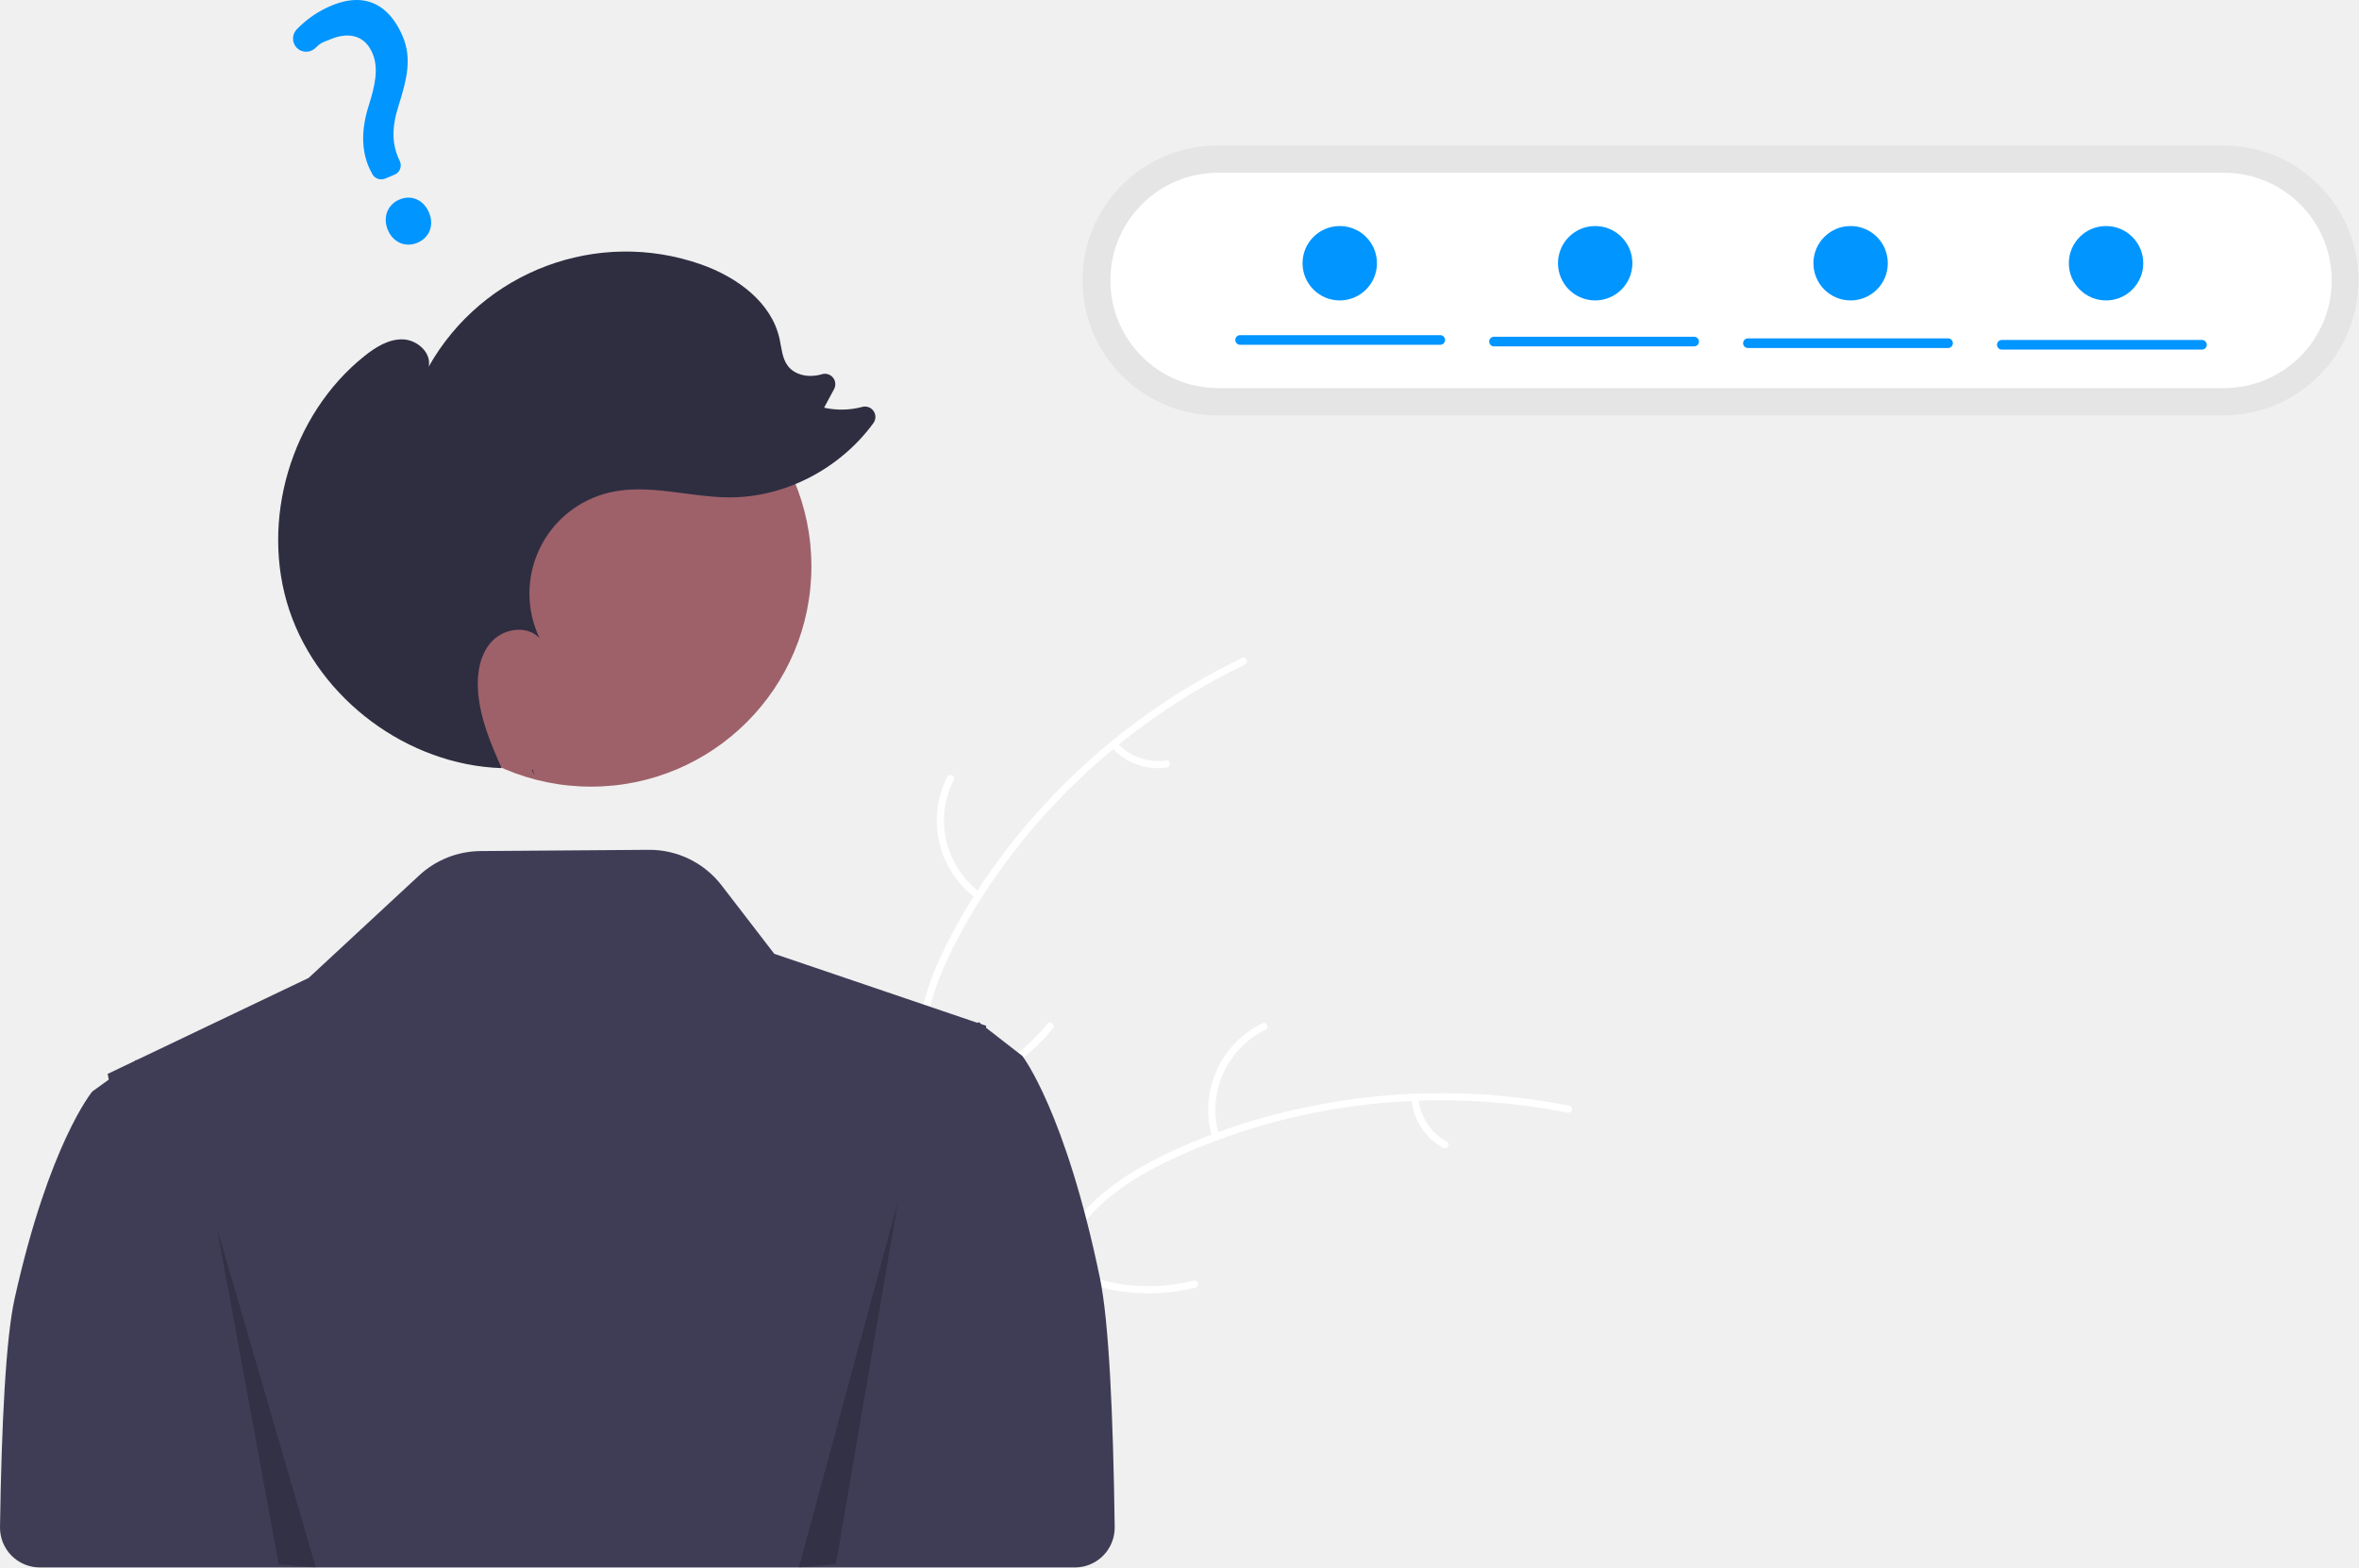
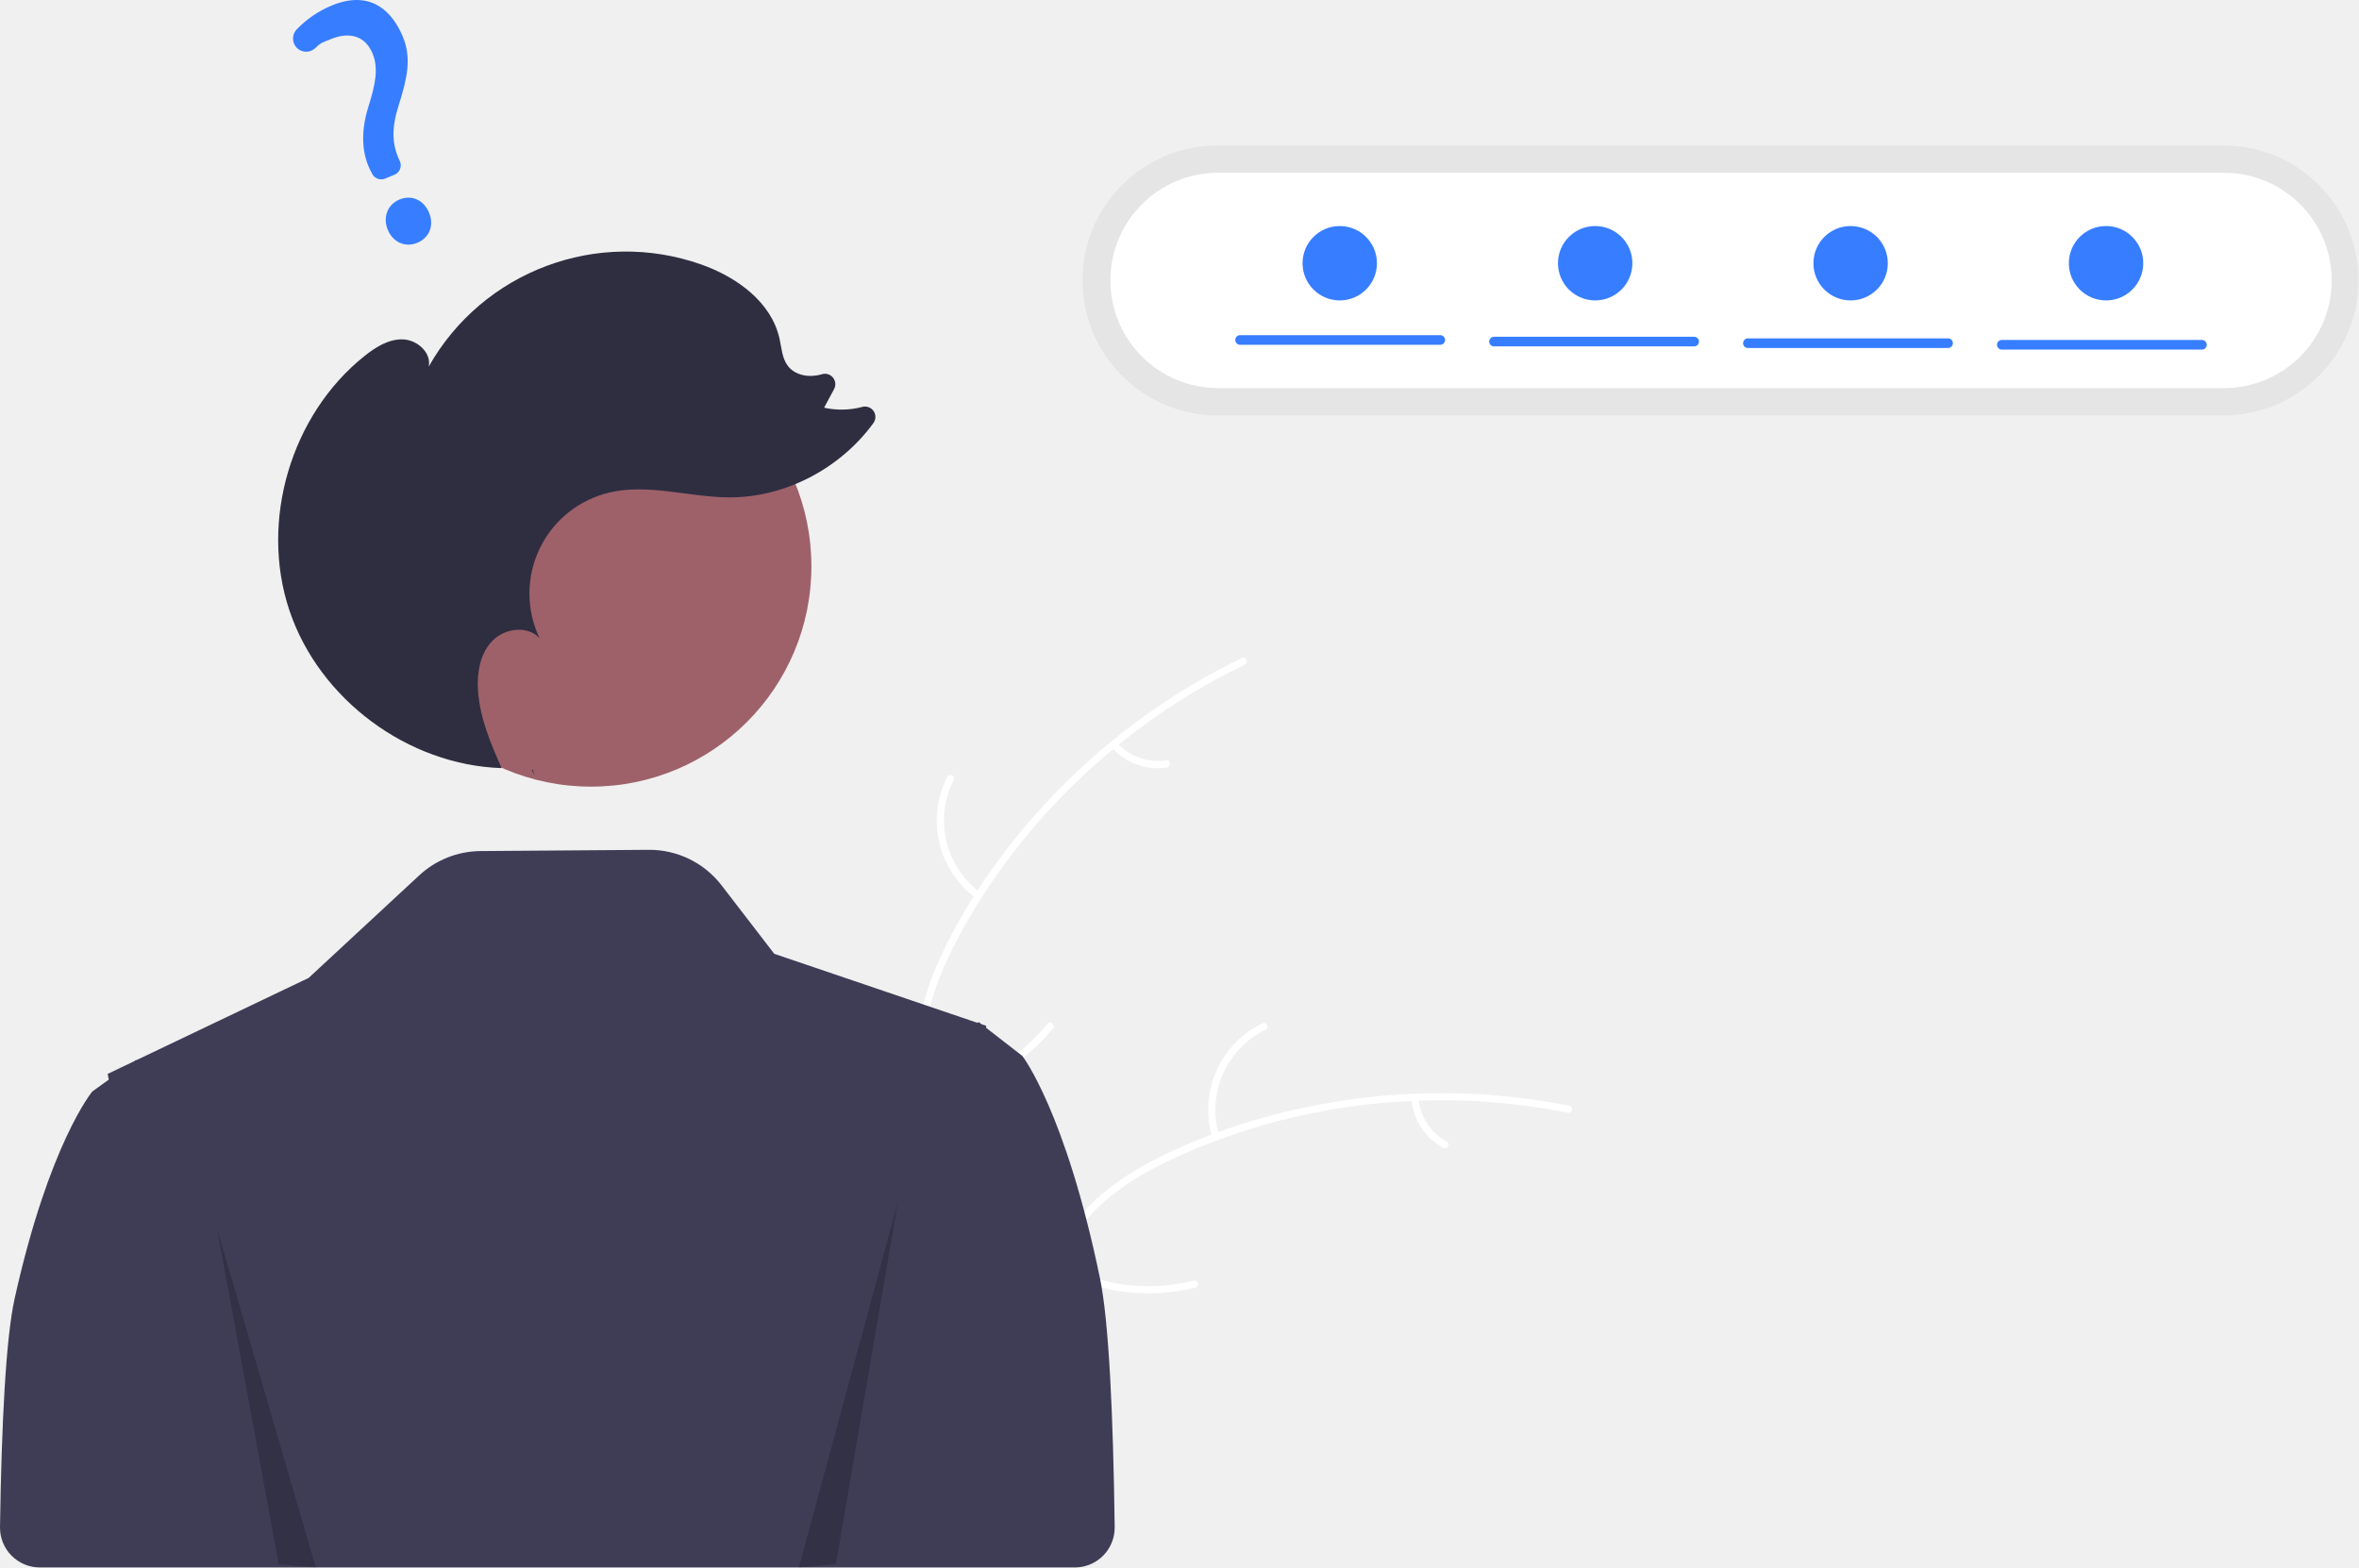
<svg xmlns="http://www.w3.org/2000/svg" data-name="Layer 1" width="951.235" height="632.162" viewBox="0 0 951.235 632.162">
  <path d="M465.591,496.884c32.599-57.345,94.782-101.377,160.608-97.135a303.919,303.919,0,0,0-79.931,192.744c-1.081,27.644.595,58.502-17.759,79.201-11.42,12.88-28.877,19.117-46.04,20.426-17.164,1.308-34.324-1.793-51.259-4.881l-4.108,1.261C425.537,622.556,432.992,554.23,465.591,496.884Z" transform="translate(-124.3823 -133.0693)" fill="#f0f0f0" />
  <path d="M626.297,401.13C577.62,424.563,536.113,463.7,510.633,511.429c-5.509,10.319-10.199,21.266-12.244,32.841-2.047,11.58-.617,22.603,3.338,33.602,3.616,10.055,8.479,19.921,9.588,30.68,1.169,11.34-3.004,21.944-10.515,30.359-9.19,10.296-21.531,16.677-33.817,22.497-13.641,6.462-27.912,12.958-37.573,25.019-1.171,1.461-3.37-.441-2.201-1.9,16.809-20.983,45.583-24.928,65.536-41.831,9.31-7.887,16.3-18.628,15.859-31.214-.386-11.005-5.392-21.184-9.141-31.333-3.937-10.657-5.9-21.372-4.488-32.734,1.444-11.622,5.716-22.776,10.937-33.191,11.774-23.488,27.887-45.051,46.345-63.691a264.375,264.375,0,0,1,73.099-52.155c1.681-.809,2.612,1.947.942,2.751Z" transform="translate(-124.3823 -133.0693)" fill="#fff" />
  <path d="M518.097,495.478a38.974,38.974,0,0,1-11.761-49.077c.851-1.666,3.48-.421,2.627,1.247a36.089,36.089,0,0,0,11.033,45.63c1.515,1.097-.393,3.291-1.9,2.201Z" transform="translate(-124.3823 -133.0693)" fill="#fff" />
  <path d="M499.222,573.016A75.118,75.118,0,0,0,546.783,545.906c1.176-1.457,3.375.444,2.201,1.9A78.134,78.134,0,0,1,499.435,575.915c-1.855.266-2.058-2.635-.213-2.899Z" transform="translate(-124.3823 -133.0693)" fill="#fff" />
  <path d="M574.907,432.685a22.061,22.061,0,0,0,19.718,7.03c1.851-.289,2.052,2.612.213,2.899a24.721,24.721,0,0,1-21.83-7.728,1.502,1.502,0,0,1-.151-2.05,1.461,1.461,0,0,1,2.05-.151Z" transform="translate(-124.3823 -133.0693)" fill="#fff" />
  <path d="M757.173,580.652c-1.151.213-2.302.427-3.463.662a290.53,290.53,0,0,0-45.425,12.557c-1.149.4-2.308.823-3.443,1.255a306.284,306.284,0,0,0-96.329,58.622,297.44,297.44,0,0,0-31.2,32.695c-13.196,16.123-26.221,34.654-43.465,45.166a51.028,51.028,0,0,1-5.552,3.01l-99.338-41.204c-.179-.207-.368-.392-.548-.599l-4.041-1.464c.451-.636.932-1.287,1.383-1.923.26-.37.542-.731.802-1.102.18-.244.362-.488.511-.718.06-.081.121-.162.171-.221.149-.23.311-.429.451-.636q4.02-5.465,8.13-10.892c.009-.023.009-.023.041-.036,20.951-27.516,44.382-53.525,71.017-75.151.802-.65,1.611-1.324,2.458-1.955a283.824,283.824,0,0,1,38.364-25.951,250.912,250.912,0,0,1,22.758-11.253A208.652,208.652,0,0,1,633.669,545.389c43.431-4.033,87.669,5.869,120.98,33.154C755.5,579.241,756.331,579.931,757.173,580.652Z" transform="translate(-124.3823 -133.0693)" fill="#f0f0f0" />
  <path d="M756.427,581.82c-52.975-10.597-109.678-4.339-158.759,18.43-10.611,4.923-20.947,10.84-29.549,18.85-8.606,8.014-14.101,17.676-17.565,28.839-3.167,10.205-5.224,21.011-10.816,30.269-5.895,9.758-15.61,15.712-26.674,17.909-13.537,2.688-27.232.352-40.545-2.397-14.782-3.053-30.088-6.459-45.063-2.646-1.814.462-2.425-2.381-.613-2.842,26.055-6.634,51.404,7.541,77.512,6.058,12.183-.692,24.23-5.06,31.455-15.374,6.318-9.019,8.449-20.16,11.566-30.521,3.273-10.879,8.157-20.616,16.124-28.838,8.151-8.41,18.277-14.744,28.715-19.916,23.542-11.665,49.39-19.181,75.35-22.951a264.375,264.375,0,0,1,89.766,2.367c1.83.366.913,3.127-.905,2.763Z" transform="translate(-124.3823 -133.0693)" fill="#fff" />
  <path d="M613.231,592.008a38.974,38.974,0,0,1,20.158-46.266c1.682-.817,3.032,1.759,1.347,2.577a36.089,36.089,0,0,0-18.663,43.076c.549,1.788-2.296,2.391-2.842.613Z" transform="translate(-124.3823 -133.0693)" fill="#fff" />
  <path d="M551.478,642.554a75.118,75.118,0,0,0,54.296,6.99c1.816-.456,2.427,2.387.613,2.842a78.135,78.135,0,0,1-56.485-7.388c-1.641-.905-.057-3.343,1.576-2.443Z" transform="translate(-124.3823 -133.0693)" fill="#fff" />
  <path d="M696.396,576.075a22.061,22.061,0,0,0,11.511,17.484c1.652.884.066,3.321-1.576,2.443a24.721,24.721,0,0,1-12.777-19.314,1.502,1.502,0,0,1,1.114-1.728,1.461,1.461,0,0,1,1.728,1.114Z" transform="translate(-124.3823 -133.0693)" fill="#fff" />
  <path d="M567.941,648.631c-13.912-67.267-31.302-89.694-31.302-89.694l-6.643-5.152-7.989-6.206.039-.798-1.895-.644-.445-.346-.729-.56-.117.126-.248.256-36.152-12.289-45.865-15.579L415.355,490.14a36.734,36.734,0,0,0-29.387-14.334l-67.829.502a36.734,36.734,0,0,0-24.71,9.801l-44.583,41.354-69.469,33.178-.117-.117-.729.521-10.734,5.132.443,2.306-6.643,4.794s-17.39,20.868-31.302,83.459c-3.539,15.926-5.281,50.09-5.91,92.188a16.069,16.069,0,0,0,16.062,16.307H511.494v-0H557.806a16.072,16.072,0,0,0,16.063-16.291C573.254,703.131,571.513,665.902,567.941,648.631Z" transform="translate(-124.3823 -133.0693)" fill="#3f3d56" />
  <path d="M615.548,191.732a54.431,54.431,0,1,0,0,108.861H1021.187a54.431,54.431,0,0,0,0-108.861Z" transform="translate(-124.3823 -133.0693)" fill="#e5e5e5" />
  <path d="M615.548,202.747a43.415,43.415,0,1,0,0,86.83H1021.187a43.415,43.415,0,0,0,0-86.83Z" transform="translate(-124.3823 -133.0693)" fill="#fff" />
  <circle id="e096411a-cdc3-4e6d-bbd4-4630e1fee17e" cx="238.323" cy="228.392" r="88.863" fill="#9e616a" />
  <path d="M339.972,445.973q-.569-1.254-1.136-2.516c.146.005.29.026.435.029Z" transform="translate(-124.3823 -133.0693)" fill="#2f2e41" />
  <path d="M271.371,276.64c4.494-3.585,9.747-6.884,15.494-6.699,5.746.185,11.573,5.375,10.383,11a91.318,91.318,0,0,1,109.895-41.208c14.282,5.039,28.287,15.119,31.568,29.904.842,3.795,1.023,7.957,3.393,11.039,2.988,3.886,8.705,4.765,13.412,3.398q.071-.021.141-.042a4.199,4.199,0,0,1,5.073,5.927l-4.041,7.537a32.383,32.383,0,0,0,15.428-.328,4.195,4.195,0,0,1,4.455,6.528c-13.325,18.294-35.586,30.108-58.303,29.969-16.146-.098-32.458-5.663-48.172-1.95a41.844,41.844,0,0,0-28.144,58.74c-4.827-5.28-14.159-4.03-19.097,1.147-4.938,5.177-6.216,12.904-5.719,20.041.761,10.916,5.038,21.201,9.546,31.212-37.801-1.19-73.555-27.707-85.59-63.572C229.008,343.267,241.674,300.33,271.371,276.64Z" transform="translate(-124.3823 -133.0693)" fill="#2f2e41" />
  <polygon points="87.464 495.253 112.388 630.86 127.343 632.162 87.464 495.253" opacity="0.2" />
  <polygon points="362.007 485.026 337.083 630.762 322.128 632.162 362.007 485.026" opacity="0.2" />
-   <path d="M292.629,231.001c-4.779,1.995-9.765-.191-11.857-5.2-2.123-5.085-.14-10.246,4.715-12.274,4.856-2.028,9.754.165,11.911,5.331C299.524,223.948,297.563,228.941,292.629,231.001Zm-9.154-27.482-3.8,1.587a4.099,4.099,0,0,1-5.206-1.909l-.188-.368c-4.088-7.373-4.557-16.335-1.384-26.621,2.939-9.227,4.16-15.717,1.705-21.596-2.838-6.797-8.899-8.927-16.628-5.842-2.998,1.252-3.952,1.232-6.311,3.572a5.416,5.416,0,0,1-3.921,1.593,5.235,5.235,0,0,1-3.747-1.643,5.348,5.348,0,0,1-.037-7.297,41.535,41.535,0,0,1,14.046-9.644c16.606-6.934,24.966,3.303,28.792,12.465,3.742,8.961,1.637,17.275-1.745,28.043-2.834,8.948-2.669,15.578.55,22.17a4.081,4.081,0,0,1-2.126,5.491Z" transform="translate(-124.3823 -133.0693)" fill="#0095ff" />
-   <path d="M705.149,272.122h-80.707a1.944,1.944,0,1,1,0-3.888h80.707a1.944,1.944,0,0,1,0,3.888Z" transform="translate(-124.3823 -133.0693)" fill="#0095ff" />
-   <path d="M807.53,272.77h-80.707a1.944,1.944,0,1,1,0-3.888h80.707a1.944,1.944,0,1,1,0,3.888Z" transform="translate(-124.3823 -133.0693)" fill="#0095ff" />
-   <path d="M909.912,273.418H829.205a1.944,1.944,0,0,1,0-3.888h80.707a1.944,1.944,0,1,1,0,3.888Z" transform="translate(-124.3823 -133.0693)" fill="#0095ff" />
-   <path d="M1012.294,274.066h-80.707a1.944,1.944,0,0,1,0-3.888h80.707a1.944,1.944,0,0,1,0,3.888Z" transform="translate(-124.3823 -133.0693)" fill="#0095ff" />
-   <circle cx="540.235" cy="106.162" r="15" fill="#0095ff" />
-   <circle cx="643.235" cy="106.162" r="15" fill="#0095ff" />
-   <circle cx="746.235" cy="106.162" r="15" fill="#0095ff" />
-   <circle cx="849.235" cy="106.162" r="15" fill="#0095ff" />
+   <path d="M292.629,231.001c-4.779,1.995-9.765-.191-11.857-5.2-2.123-5.085-.14-10.246,4.715-12.274,4.856-2.028,9.754.165,11.911,5.331C299.524,223.948,297.563,228.941,292.629,231.001Zm-9.154-27.482-3.8,1.587a4.099,4.099,0,0,1-5.206-1.909l-.188-.368c-4.088-7.373-4.557-16.335-1.384-26.621,2.939-9.227,4.16-15.717,1.705-21.596-2.838-6.797-8.899-8.927-16.628-5.842-2.998,1.252-3.952,1.232-6.311,3.572a5.416,5.416,0,0,1-3.921,1.593,5.235,5.235,0,0,1-3.747-1.643,5.348,5.348,0,0,1-.037-7.297,41.535,41.535,0,0,1,14.046-9.644c16.606-6.934,24.966,3.303,28.792,12.465,3.742,8.961,1.637,17.275-1.745,28.043-2.834,8.948-2.669,15.578.55,22.17a4.081,4.081,0,0,1-2.126,5.491Z" transform="translate(-124.3823 -133.0693)" fill="rgb(55, 125, 255)" />
+   <path d="M705.149,272.122h-80.707a1.944,1.944,0,1,1,0-3.888h80.707a1.944,1.944,0,0,1,0,3.888Z" transform="translate(-124.3823 -133.0693)" fill="rgb(55, 125, 255)" />
+   <path d="M807.53,272.77h-80.707a1.944,1.944,0,1,1,0-3.888h80.707a1.944,1.944,0,1,1,0,3.888Z" transform="translate(-124.3823 -133.0693)" fill="rgb(55, 125, 255)" />
+   <path d="M909.912,273.418H829.205a1.944,1.944,0,0,1,0-3.888h80.707a1.944,1.944,0,1,1,0,3.888Z" transform="translate(-124.3823 -133.0693)" fill="rgb(55, 125, 255)" />
+   <path d="M1012.294,274.066h-80.707a1.944,1.944,0,0,1,0-3.888h80.707a1.944,1.944,0,0,1,0,3.888Z" transform="translate(-124.3823 -133.0693)" fill="rgb(55, 125, 255)" />
+   <circle cx="540.235" cy="106.162" r="15" fill="rgb(55, 125, 255)" />
+   <circle cx="643.235" cy="106.162" r="15" fill="rgb(55, 125, 255)" />
+   <circle cx="746.235" cy="106.162" r="15" fill="rgb(55, 125, 255)" />
+   <circle cx="849.235" cy="106.162" r="15" fill="rgb(55, 125, 255)" />
</svg>
